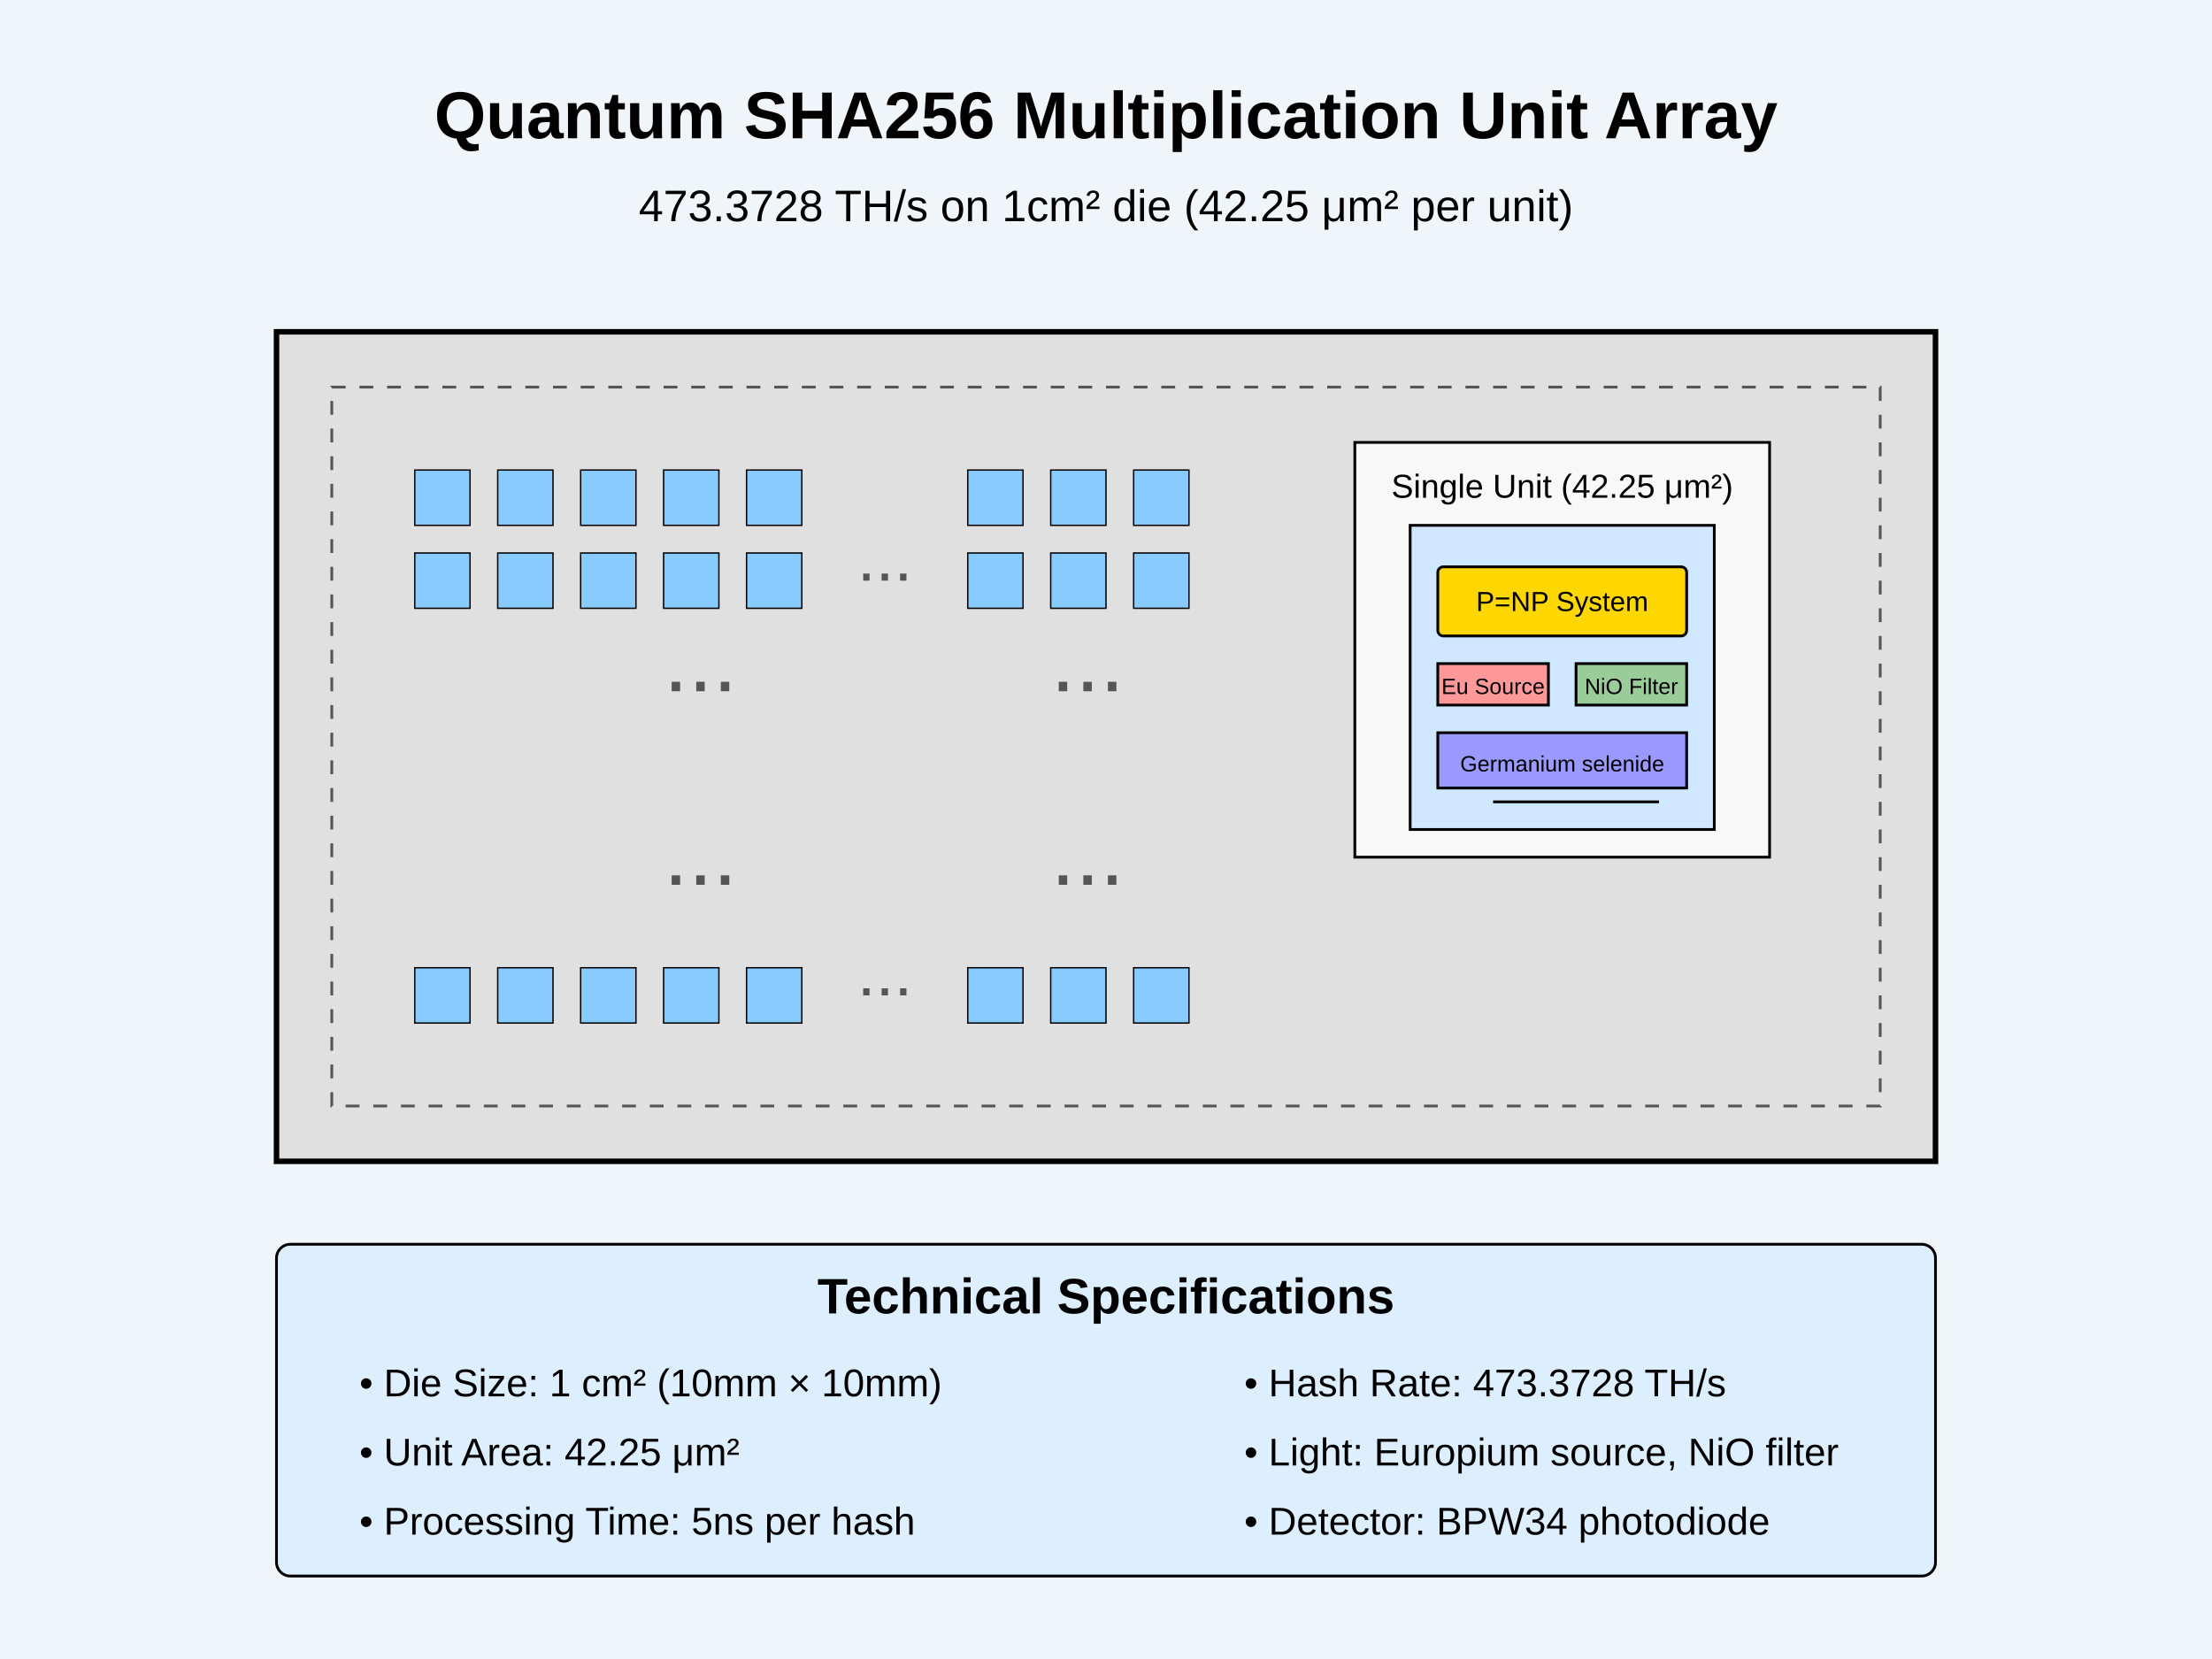
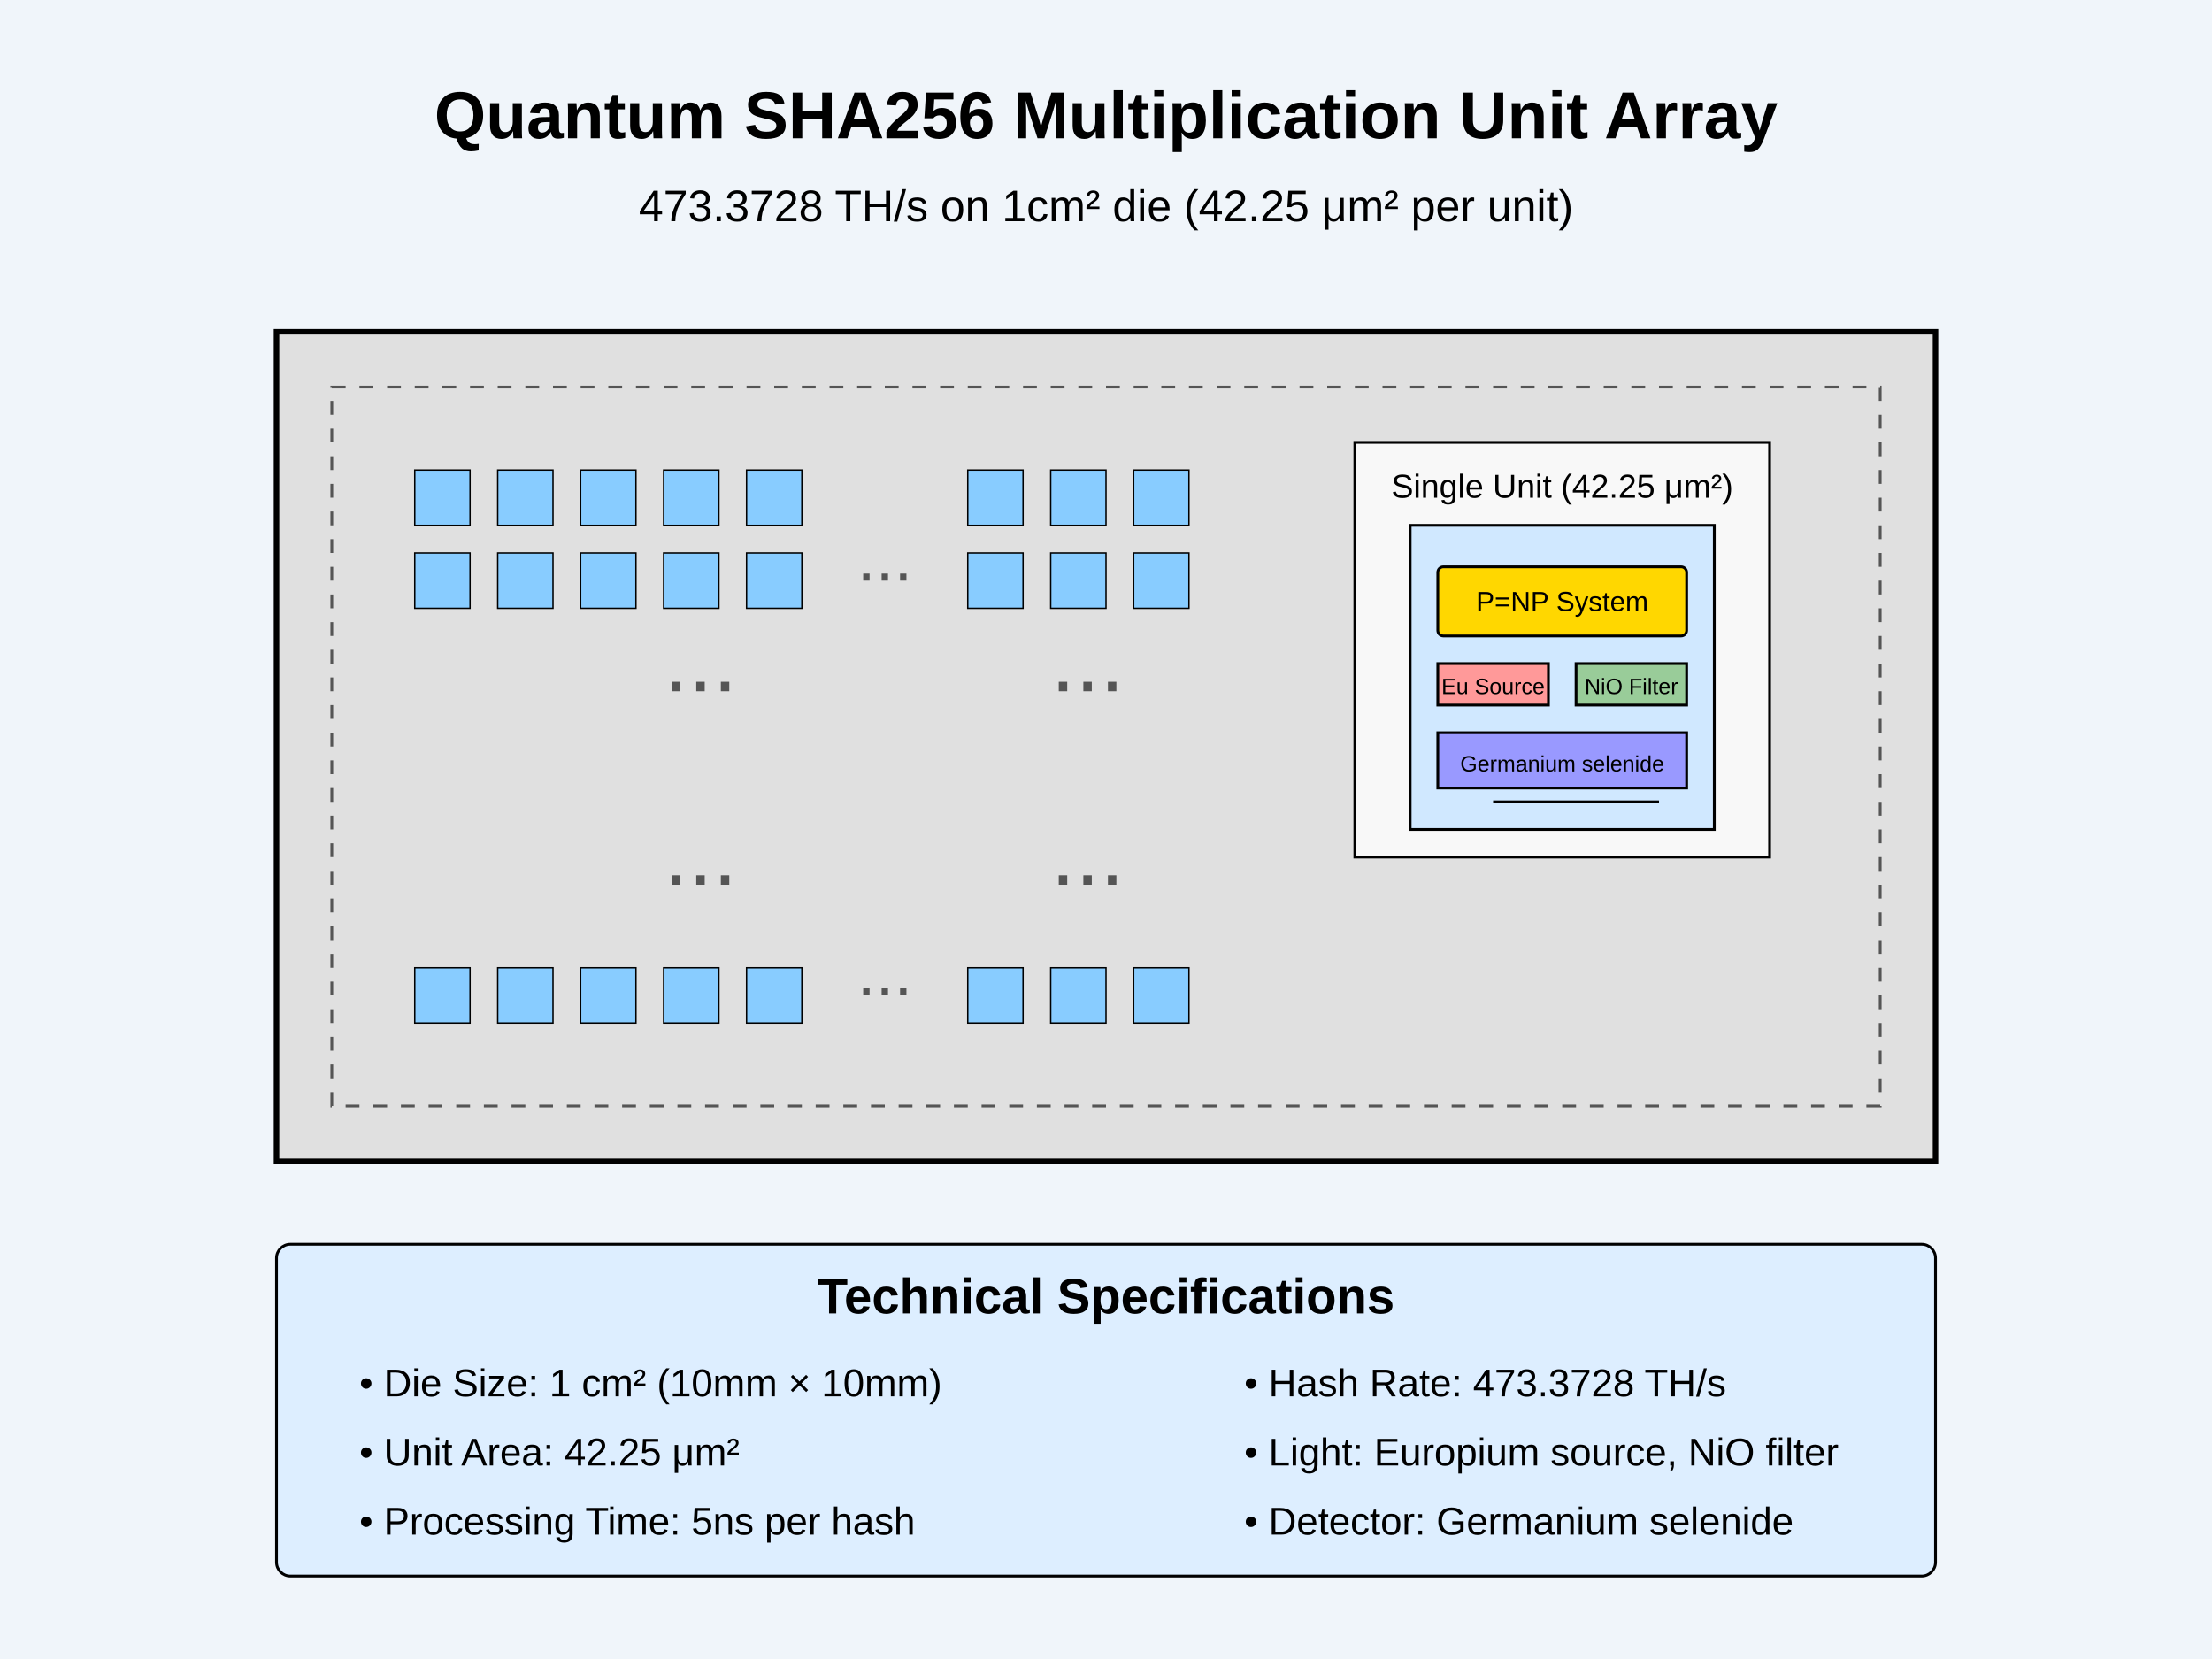
<svg xmlns="http://www.w3.org/2000/svg" viewBox="0 0 800 600">
  <rect x="0" y="0" width="800" height="600" fill="#f0f5fa" />
  <text x="400" y="50" font-family="Arial" font-size="24" text-anchor="middle" font-weight="bold">Quantum SHA256 Multiplication Unit Array</text>
  <text x="400" y="80" font-family="Arial" font-size="16" text-anchor="middle">473.3728 TH/s on 1cm² die (42.25 μm² per unit)</text>
  <rect x="100" y="120" width="600" height="300" fill="#e0e0e0" stroke="#000" stroke-width="2" />
  <g id="multiplication-units">
    <g id="unit-grid">
      <rect x="120" y="140" width="560" height="260" fill="none" stroke="#555" stroke-width="1" stroke-dasharray="5,5" />
      <g>
        <rect x="150" y="170" width="20" height="20" fill="#88ccff" stroke="#000" stroke-width="0.5" />
        <rect x="180" y="170" width="20" height="20" fill="#88ccff" stroke="#000" stroke-width="0.5" />
        <rect x="210" y="170" width="20" height="20" fill="#88ccff" stroke="#000" stroke-width="0.5" />
        <rect x="240" y="170" width="20" height="20" fill="#88ccff" stroke="#000" stroke-width="0.5" />
        <rect x="270" y="170" width="20" height="20" fill="#88ccff" stroke="#000" stroke-width="0.5" />
        <rect x="150" y="200" width="20" height="20" fill="#88ccff" stroke="#000" stroke-width="0.5" />
        <rect x="180" y="200" width="20" height="20" fill="#88ccff" stroke="#000" stroke-width="0.5" />
        <rect x="210" y="200" width="20" height="20" fill="#88ccff" stroke="#000" stroke-width="0.5" />
        <rect x="240" y="200" width="20" height="20" fill="#88ccff" stroke="#000" stroke-width="0.5" />
        <rect x="270" y="200" width="20" height="20" fill="#88ccff" stroke="#000" stroke-width="0.5" />
        <text x="310" y="210" font-family="Arial" font-size="24" fill="#555">...</text>
        <rect x="350" y="170" width="20" height="20" fill="#88ccff" stroke="#000" stroke-width="0.5" />
        <rect x="380" y="170" width="20" height="20" fill="#88ccff" stroke="#000" stroke-width="0.5" />
        <rect x="410" y="170" width="20" height="20" fill="#88ccff" stroke="#000" stroke-width="0.5" />
        <rect x="350" y="200" width="20" height="20" fill="#88ccff" stroke="#000" stroke-width="0.5" />
        <rect x="380" y="200" width="20" height="20" fill="#88ccff" stroke="#000" stroke-width="0.5" />
        <rect x="410" y="200" width="20" height="20" fill="#88ccff" stroke="#000" stroke-width="0.5" />
        <rect x="490" y="160" width="150" height="150" fill="#f8f8f8" stroke="#000" stroke-width="1" />
        <text x="565" y="180" font-family="Arial" font-size="12" text-anchor="middle">Single Unit (42.25 μm²)</text>
        <rect x="510" y="190" width="110" height="110" fill="#d0e8ff" stroke="#000" stroke-width="1" />
        <rect x="520" y="205" width="90" height="25" fill="#ffd700" stroke="#000" stroke-width="1" rx="2" ry="2" />
        <text x="565" y="221" font-family="Arial" font-size="10" text-anchor="middle">P=NP System</text>
        <rect x="520" y="240" width="40" height="15" fill="#ff9999" stroke="#000" stroke-width="1" />
        <text x="540" y="251" font-family="Arial" font-size="8" text-anchor="middle">Eu Source</text>
        <rect x="570" y="240" width="40" height="15" fill="#99cc99" stroke="#000" stroke-width="1" />
        <text x="590" y="251" font-family="Arial" font-size="8" text-anchor="middle">NiO Filter</text>
        <rect x="520" y="265" width="90" height="20" fill="#9999ff" stroke="#000" stroke-width="1" />
-         <text x="565" y="279" font-family="Arial" font-size="8" text-anchor="middle"> Germanium selenide</text>
+         <text x="565" y="279" font-family="Arial" font-size="8" text-anchor="middle">Germanium selenide</text>
        <line x1="540" y1="290" x2="600" y2="290" stroke="#000" stroke-width="1" />
      </g>
      <text x="240" y="250" font-family="Arial" font-size="32" fill="#555">...</text>
      <text x="380" y="250" font-family="Arial" font-size="32" fill="#555">...</text>
      <text x="240" y="320" font-family="Arial" font-size="32" fill="#555">...</text>
      <text x="380" y="320" font-family="Arial" font-size="32" fill="#555">...</text>
      <rect x="150" y="350" width="20" height="20" fill="#88ccff" stroke="#000" stroke-width="0.5" />
      <rect x="180" y="350" width="20" height="20" fill="#88ccff" stroke="#000" stroke-width="0.5" />
      <rect x="210" y="350" width="20" height="20" fill="#88ccff" stroke="#000" stroke-width="0.5" />
      <rect x="240" y="350" width="20" height="20" fill="#88ccff" stroke="#000" stroke-width="0.5" />
      <rect x="270" y="350" width="20" height="20" fill="#88ccff" stroke="#000" stroke-width="0.5" />
      <text x="310" y="360" font-family="Arial" font-size="24" fill="#555">...</text>
      <rect x="350" y="350" width="20" height="20" fill="#88ccff" stroke="#000" stroke-width="0.5" />
      <rect x="380" y="350" width="20" height="20" fill="#88ccff" stroke="#000" stroke-width="0.5" />
      <rect x="410" y="350" width="20" height="20" fill="#88ccff" stroke="#000" stroke-width="0.5" />
    </g>
  </g>
  <g id="specifications">
    <rect x="100" y="450" width="600" height="120" fill="#ddeeff" stroke="#000" stroke-width="1" rx="5" ry="5" />
    <text x="400" y="475" font-family="Arial" font-size="18" text-anchor="middle" font-weight="bold">Technical Specifications</text>
    <text x="130" y="505" font-family="Arial" font-size="14">• Die Size: 1 cm² (10mm × 10mm)</text>
    <text x="130" y="530" font-family="Arial" font-size="14">• Unit Area: 42.25 μm²</text>
    <text x="130" y="555" font-family="Arial" font-size="14">• Processing Time: 5ns per hash</text>
    <text x="450" y="505" font-family="Arial" font-size="14">• Hash Rate: 473.3728 TH/s</text>
    <text x="450" y="530" font-family="Arial" font-size="14">• Light: Europium source, NiO filter</text>
-     <text x="450" y="555" font-family="Arial" font-size="14">• Detector: BPW34 photodiode</text>
+     <text x="450" y="555" font-family="Arial" font-size="14">• Detector: Germanium selenide</text>
  </g>
</svg>
